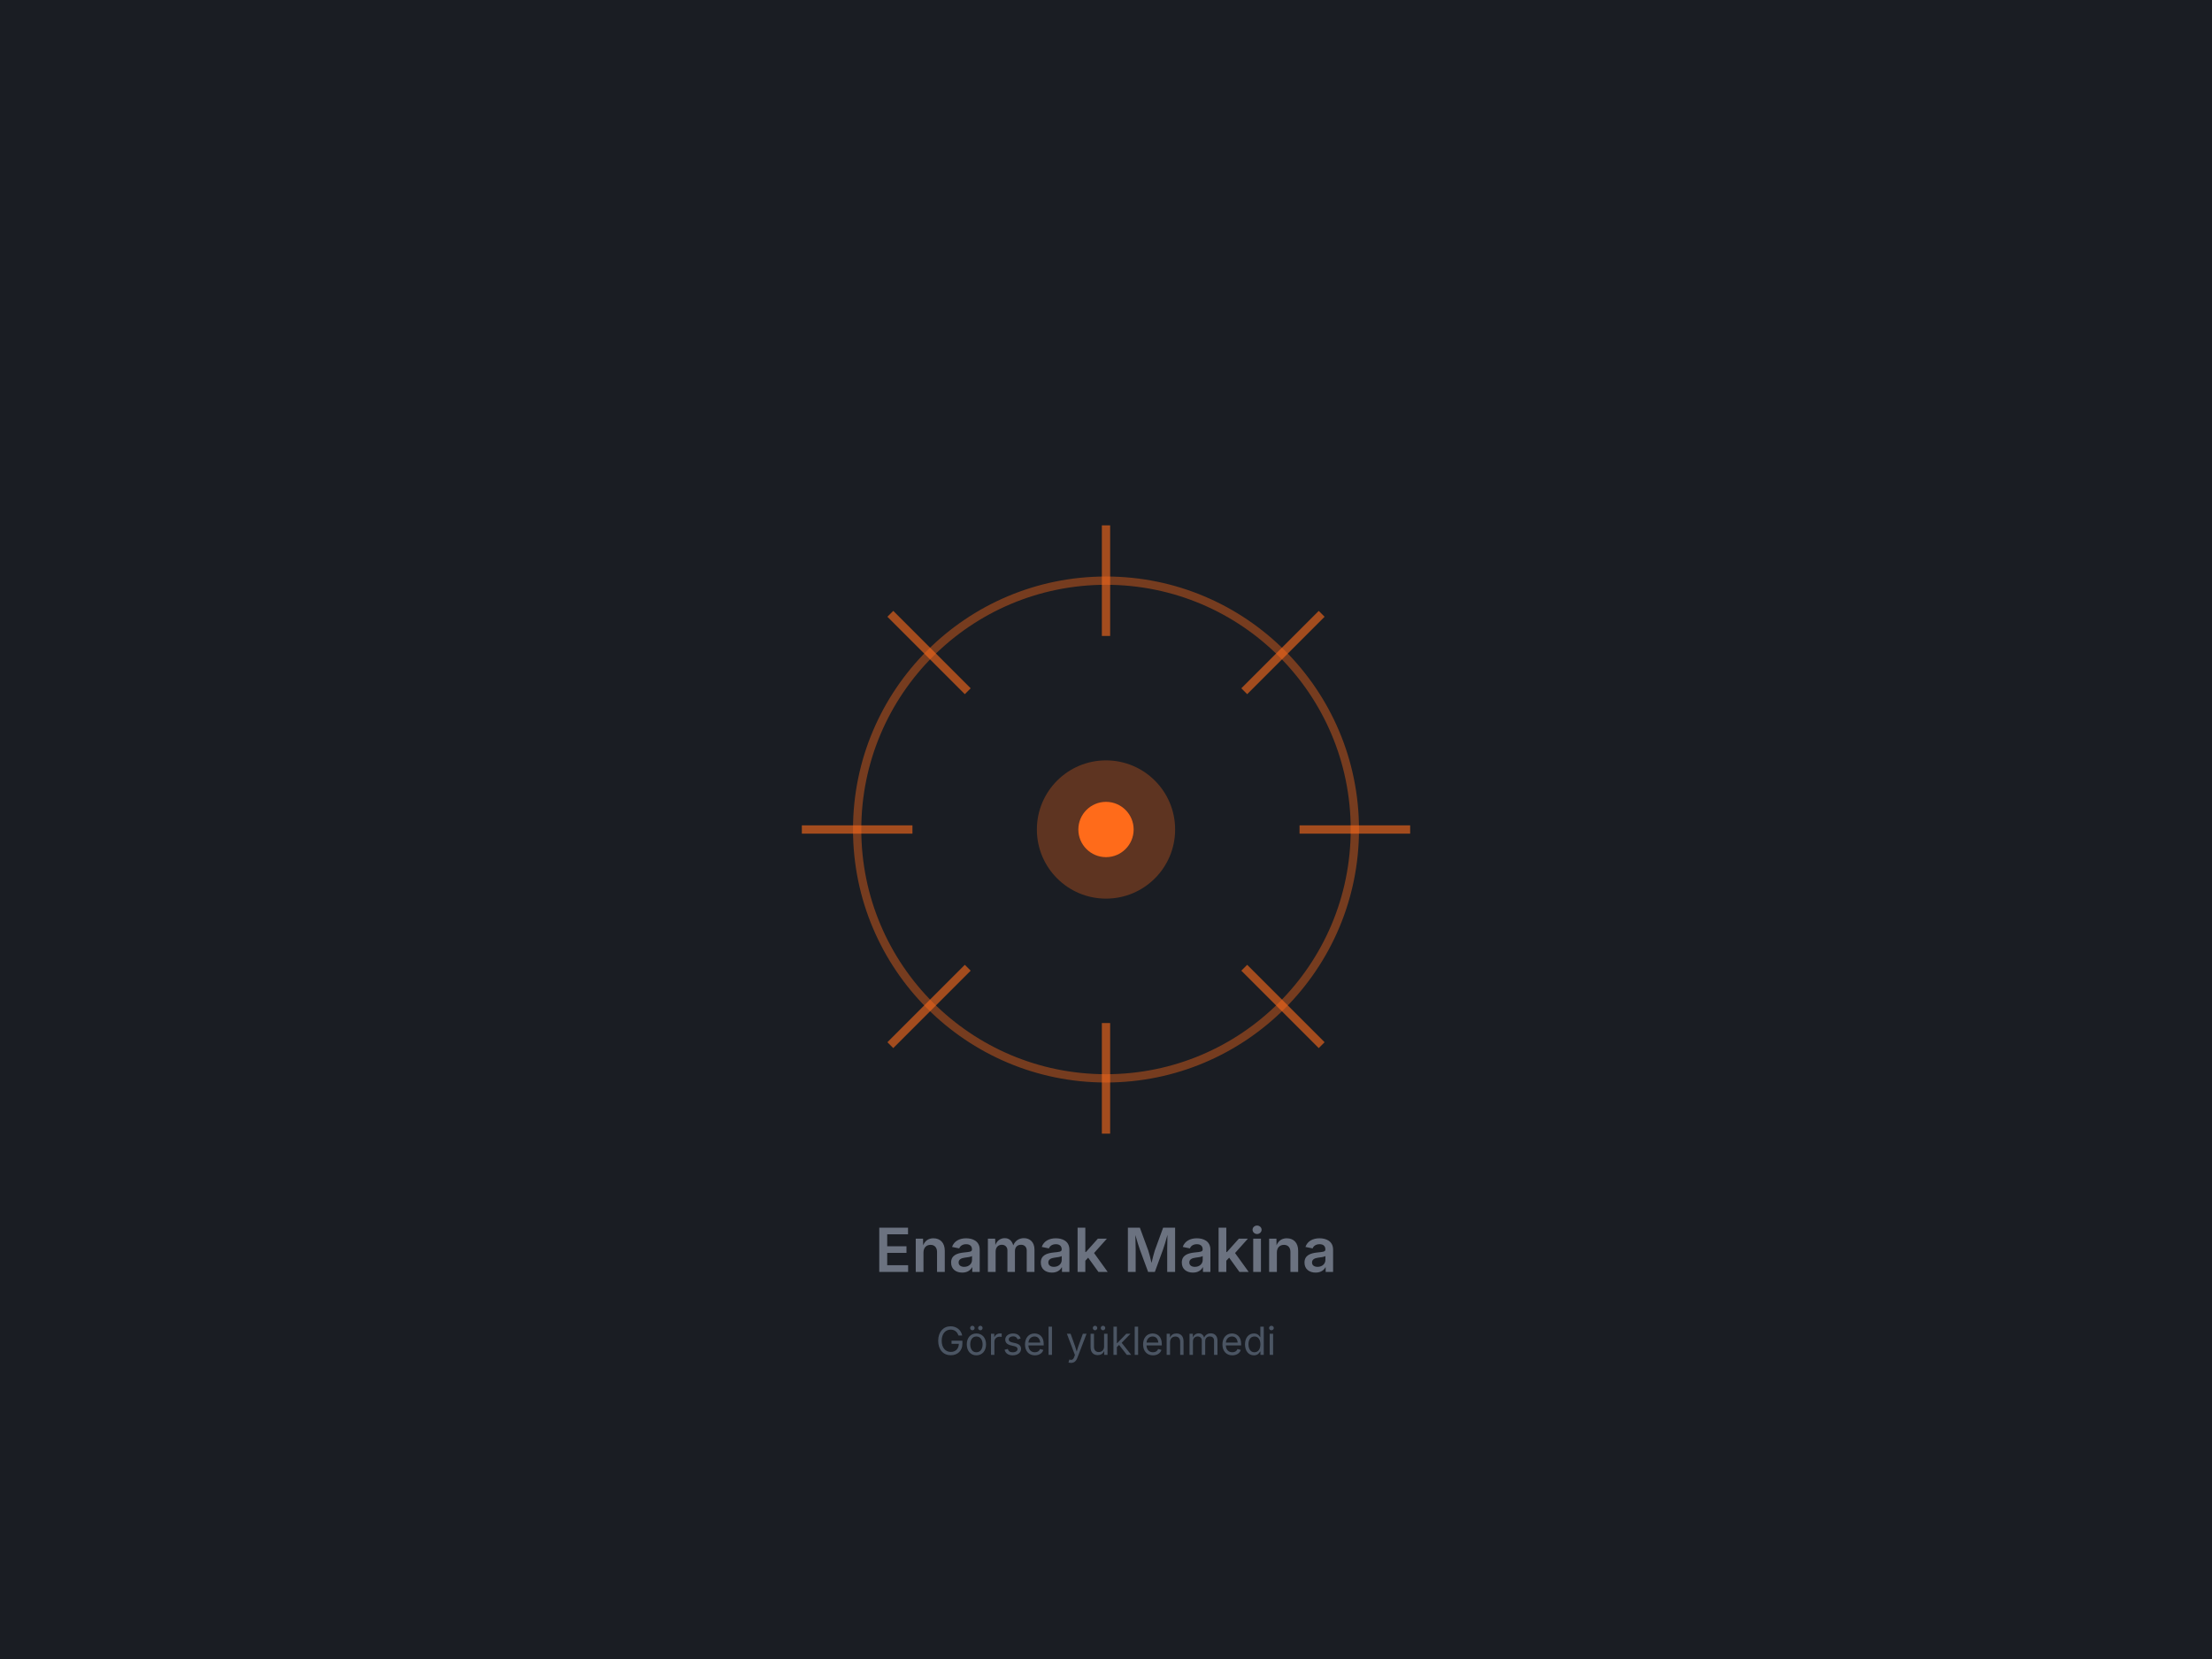
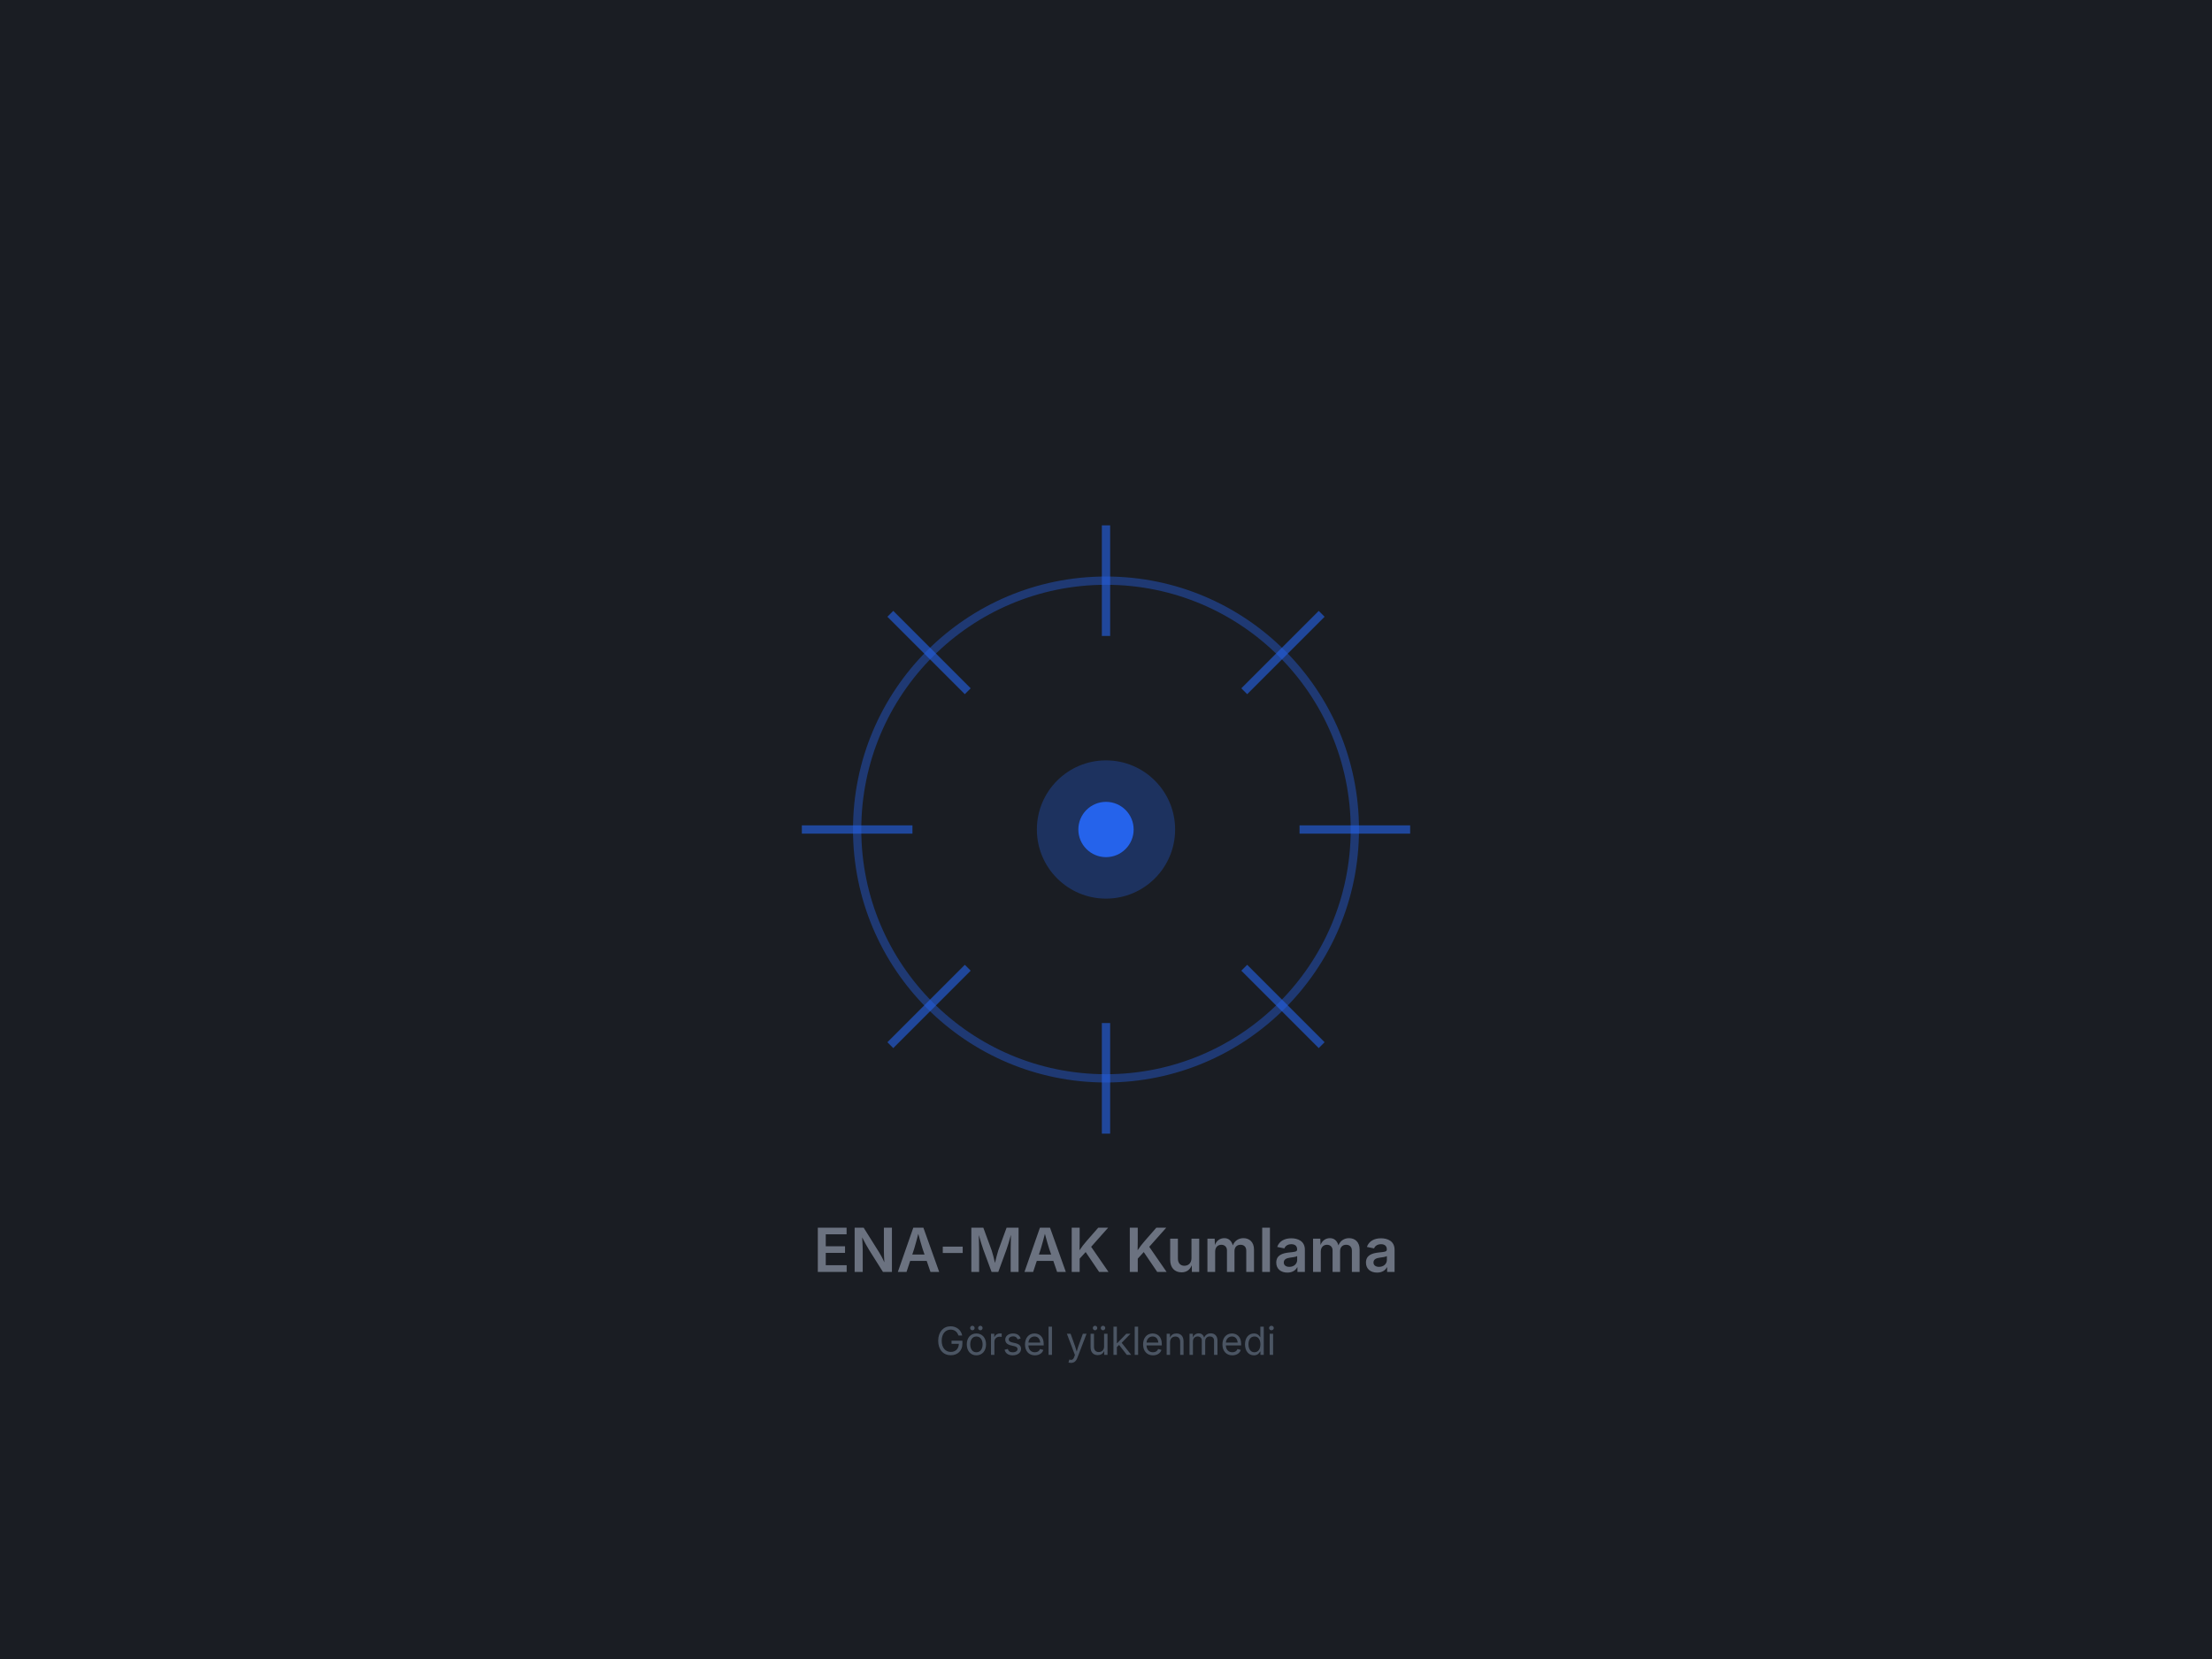
<svg xmlns="http://www.w3.org/2000/svg" viewBox="0 0 800 600" width="800" height="600">
  <rect width="800" height="600" fill="#1a1d23" />
  <g transform="translate(400, 300)">
-     <circle r="90" fill="none" stroke="#ff6b1a" stroke-width="3" opacity="0.4" />
-     <g stroke="#ff6b1a" stroke-width="3" fill="none" opacity="0.6">
+     <circle r="90" fill="none" stroke="#2563eb" stroke-width="3" opacity="0.4" />
+     <g stroke="#2563eb" stroke-width="3" fill="none" opacity="0.6">
      <line x1="0" y1="-110" x2="0" y2="-70" />
      <line x1="0" y1="70" x2="0" y2="110" />
      <line x1="-110" y1="0" x2="-70" y2="0" />
      <line x1="70" y1="0" x2="110" y2="0" />
      <line x1="-78" y1="-78" x2="-50" y2="-50" />
      <line x1="50" y1="50" x2="78" y2="78" />
      <line x1="-78" y1="78" x2="-50" y2="50" />
      <line x1="50" y1="-50" x2="78" y2="-78" />
    </g>
-     <circle r="25" fill="#ff6b1a" opacity="0.3" />
-     <circle r="10" fill="#ff6b1a" />
+     <circle r="25" fill="#2563eb" opacity="0.3" />
+     <circle r="10" fill="#2563eb" />
  </g>
-   <text x="400" y="460" font-family="Inter, Arial, sans-serif" font-size="22" font-weight="600" fill="#6b7280" text-anchor="middle">Enamak Makina</text>
+   <text x="400" y="460" font-family="Inter, Arial, sans-serif" font-size="22" font-weight="600" fill="#6b7280" text-anchor="middle">ENA-MAK Kumlama</text>
  <text x="400" y="490" font-family="Inter, Arial, sans-serif" font-size="14" fill="#4b5563" text-anchor="middle">Görsel yüklenmedi</text>
</svg>
